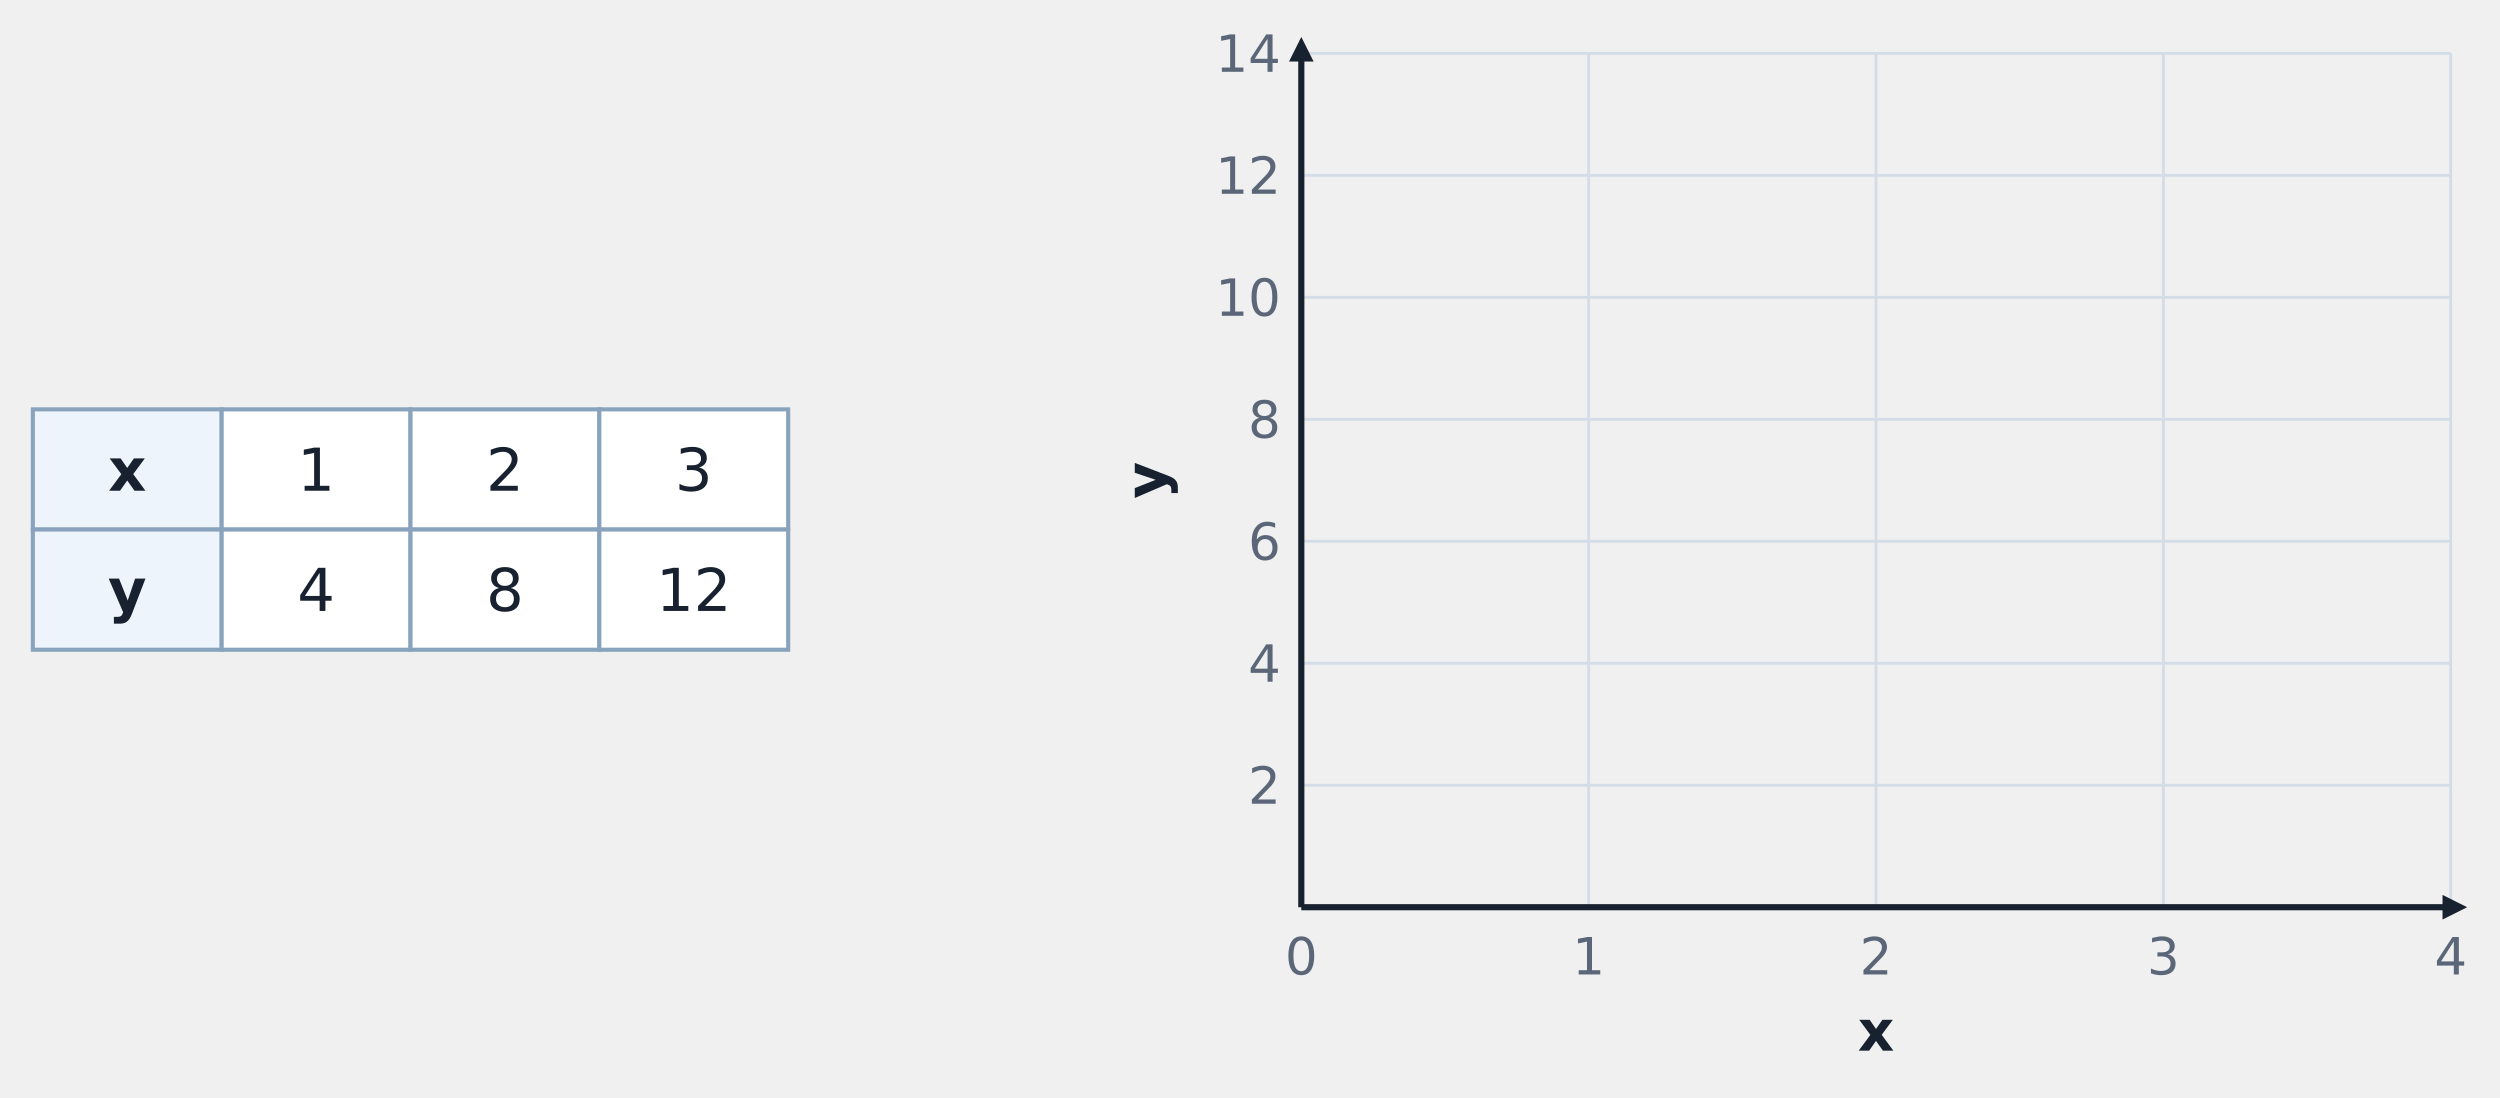
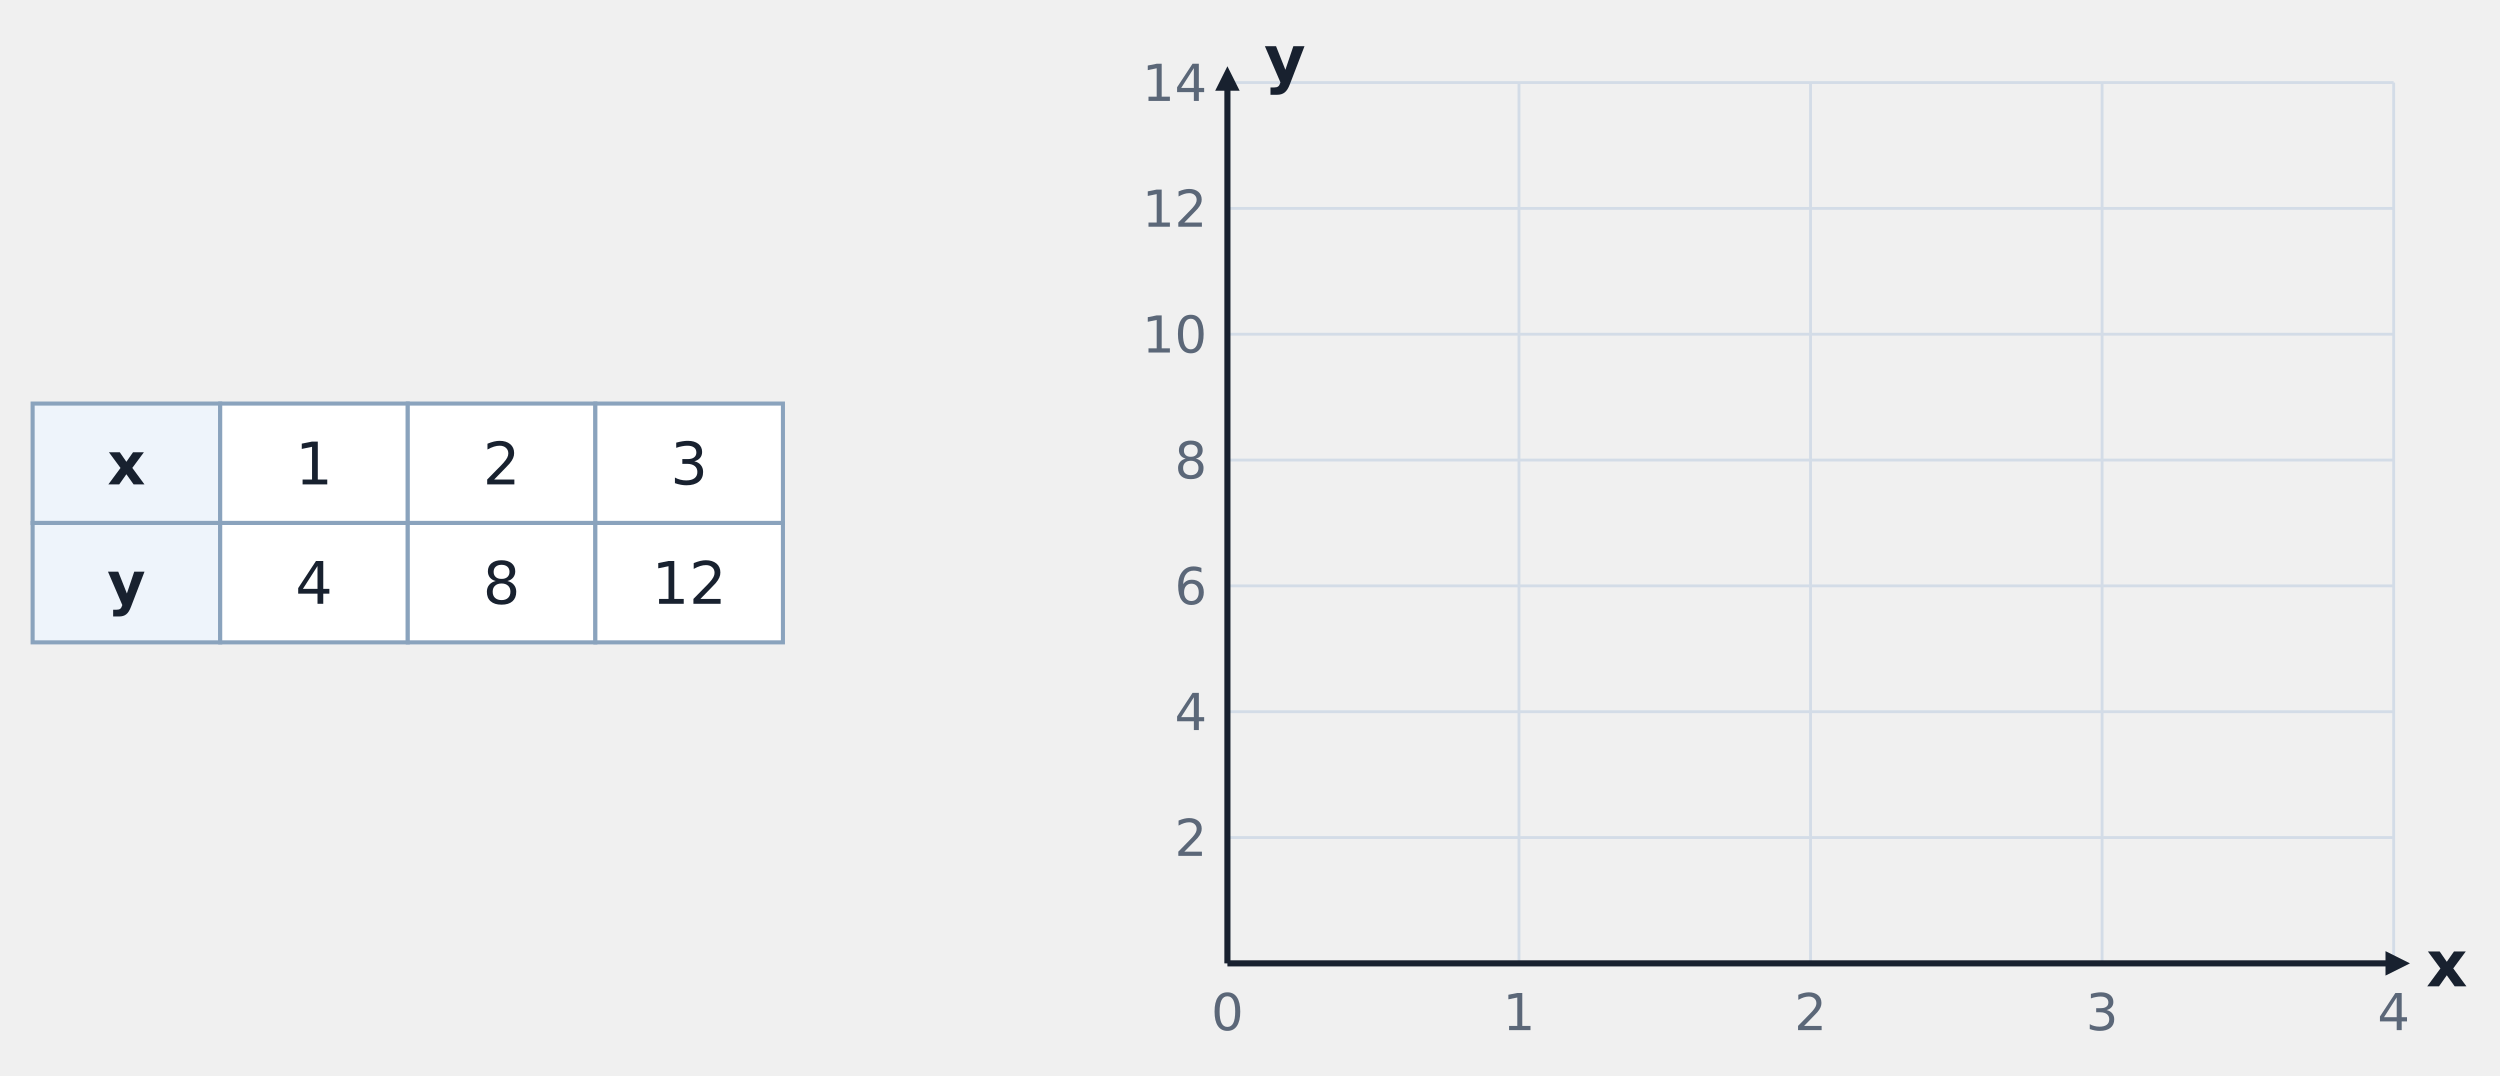
- <svg xmlns="http://www.w3.org/2000/svg" xmlns:xlink="http://www.w3.org/1999/xlink" version="1.1" width="609" height="267.25" viewBox="0 0 609 267.25">
+ <svg xmlns="http://www.w3.org/2000/svg" xmlns:xlink="http://www.w3.org/1999/xlink" version="1.1" width="613.078" height="263.624" viewBox="0 0 613.078 263.624">
  <defs>
    <clipPath id="clip_1">
-       <path transform="matrix(1,0,0,-1,-95,282.9971)" d="M95 15.747H704V282.997H95Z" clip-rule="evenodd" />
+       <path transform="matrix(1,0,0,-1,-95,282.2464)" d="M95 18.622H708.078V282.246H95Z" clip-rule="evenodd" />
    </clipPath>
    <path id="font_2_89" d="M.222 .28 .025 .547H.21L.322 .385 .435 .547H.62L.423 .281 .63 0H.445L.322 .173 .2 0H.015L.222 .28Z" />
    <path id="font_3_18" d="M.124 .083H.285V.64L.11 .604V.694L.284 .729H.383V.083H.544V0H.124V.083Z" />
    <path id="font_3_19" d="M.192 .083H.536V0H.073V.083C.111 .122 .162 .174 .226 .239 .291 .304 .332 .346 .348 .365 .38 .401 .402 .431 .414 .455 .427 .48 .433 .504 .433 .528 .433 .567 .42 .598 .392 .623 .365 .647 .33 .659 .286 .659 .255 .659 .223 .654 .188 .643 .154 .632 .117 .616 .078 .594V.693C.118 .709 .155 .722 .189 .73 .224 .738 .256 .742 .284 .742 .36 .742 .42 .723 .465 .686 .51 .648 .532 .597 .532 .534 .532 .504 .527 .476 .515 .449 .504 .422 .484 .39 .454 .354 .446 .345 .42 .317 .376 .272 .333 .227 .271 .164 .192 .083Z" />
    <path id="font_3_20" d="M.406 .394C.453 .383 .49 .362 .516 .33 .543 .298 .556 .259 .556 .212 .556 .14 .531 .084 .482 .045 .432 .005 .362-.015 .271-.015 .24-.015 .209-.012 .177-.006 .144 0 .111 .009 .076 .021V.117C.104 .101 .133 .089 .166 .081 .199 .072 .233 .068 .268 .068 .33 .068 .377 .081 .409 .105 .442 .13 .458 .165 .458 .212 .458 .255 .443 .289 .413 .313 .383 .337 .341 .35 .287 .35H.202V.431H.291C.34 .431 .377 .44 .402 .46 .428 .479 .441 .507 .441 .543 .441 .581 .428 .609 .401 .629 .375 .649 .337 .659 .287 .659 .26 .659 .231 .656 .2 .65 .169 .645 .135 .635 .098 .623V.711C.136 .721 .171 .729 .203 .734 .236 .74 .267 .742 .296 .742 .371 .742 .43 .725 .474 .691 .517 .657 .539 .611 .539 .553 .539 .513 .528 .479 .504 .451 .481 .424 .448 .404 .406 .394Z" />
    <path id="font_2_90" d="M.012 .547H.187L.334 .176 .459 .547H.634L.404-.051C.381-.112 .354-.155 .323-.179 .292-.204 .252-.216 .201-.216H.1V-.101H.155C.184-.101 .206-.096 .219-.086 .233-.077 .243-.06 .251-.036L.256-.021 .012 .547Z" />
    <path id="font_3_21" d="M.378 .643 .129 .254H.378V.643M.352 .729H.476V.254H.58V.172H.476V0H.378V.172H.049V.267L.352 .729Z" />
    <path id="font_3_25" d="M.318 .346C.271 .346 .234 .333 .207 .308 .18 .283 .167 .249 .167 .205 .167 .161 .18 .126 .207 .101 .234 .076 .271 .063 .318 .063 .365 .063 .402 .076 .429 .101 .456 .127 .469 .161 .469 .205 .469 .249 .456 .283 .429 .308 .402 .333 .365 .346 .318 .346M.219 .388C.177 .398 .144 .418 .12 .447 .097 .476 .085 .511 .085 .553 .085 .611 .106 .658 .147 .691 .189 .725 .246 .742 .318 .742 .39 .742 .447 .725 .489 .691 .53 .658 .551 .611 .551 .553 .551 .511 .539 .476 .515 .447 .492 .418 .459 .398 .417 .388 .465 .377 .502 .355 .528 .323 .555 .291 .568 .251 .568 .205 .568 .134 .546 .08 .503 .042 .46 .004 .398-.015 .318-.015 .237-.015 .176 .004 .133 .042 .089 .08 .068 .134 .068 .205 .068 .251 .081 .291 .108 .323 .135 .355 .172 .377 .219 .388M.183 .544C.183 .506 .195 .477 .219 .456 .242 .434 .275 .424 .318 .424 .36 .424 .393 .434 .417 .456 .441 .477 .453 .506 .453 .544 .453 .582 .441 .611 .417 .632 .393 .653 .36 .664 .318 .664 .275 .664 .242 .653 .219 .632 .195 .611 .183 .582 .183 .544Z" />
    <path id="font_3_17" d="M.318 .664C.267 .664 .229 .639 .203 .589 .178 .539 .165 .464 .165 .364 .165 .264 .178 .188 .203 .138 .229 .088 .267 .063 .318 .063 .369 .063 .407 .088 .433 .138 .458 .188 .471 .264 .471 .364 .471 .464 .458 .539 .433 .589 .407 .639 .369 .664 .318 .664M.318 .742C.4 .742 .462 .71 .505 .645 .548 .581 .57 .487 .57 .364 .57 .241 .548 .147 .505 .082 .462 .018 .4-.015 .318-.015 .236-.015 .174 .018 .131 .082 .087 .147 .066 .241 .066 .364 .066 .487 .087 .581 .131 .645 .174 .71 .236 .742 .318 .742Z" />
    <path id="font_3_23" d="M.33 .403C.286 .403 .251 .388 .225 .358 .199 .328 .186 .286 .186 .233 .186 .181 .199 .14 .225 .109 .251 .079 .286 .063 .33 .063 .374 .063 .409 .079 .435 .109 .461 .14 .474 .181 .474 .233 .474 .286 .461 .328 .435 .358 .409 .388 .374 .403 .33 .403M.526 .713V.623C.501 .635 .476 .644 .451 .65 .426 .656 .401 .659 .376 .659 .311 .659 .261 .637 .227 .593 .192 .549 .173 .483 .168 .394 .187 .422 .211 .444 .24 .459 .269 .474 .301 .481 .336 .481 .409 .481 .467 .459 .51 .415 .552 .37 .573 .31 .573 .233 .573 .159 .551 .098 .507 .053 .463 .008 .404-.015 .33-.015 .246-.015 .181 .018 .137 .082 .092 .147 .07 .241 .07 .364 .07 .479 .097 .571 .152 .639 .207 .708 .28 .742 .372 .742 .397 .742 .422 .74 .447 .735 .472 .73 .499 .723 .526 .713Z" />
  </defs>
  <g clip-path="url(#clip_1)">
-     <path transform="matrix(1,0,0,-1,-95,282.9971)" d="M103 154H149V183.28H103Z" fill="#eef4fb" fill-rule="evenodd" />
-     <path transform="matrix(1,0,0,-1,-95,282.9971)" stroke-width="1" stroke-linecap="butt" stroke-miterlimit="10" stroke-linejoin="miter" fill="none" stroke="#8aa3bd" d="M103 154H149V183.28H103Z" />
-     <use data-text="x" xlink:href="#font_2_89" transform="matrix(14.4,0,0,-14.4,26.3559,119.5411)" fill="#18212f" />
-     <path transform="matrix(1,0,0,-1,-95,282.9971)" d="M149 154H195V183.28H149Z" fill="#ffffff" fill-rule="evenodd" />
-     <path transform="matrix(1,0,0,-1,-95,282.9971)" stroke-width="1" stroke-linecap="butt" stroke-miterlimit="10" stroke-linejoin="miter" fill="none" stroke="#8aa3bd" d="M149 154H195V183.28H149Z" />
-     <use data-text="1" xlink:href="#font_3_18" transform="matrix(14.4,0,0,-14.4,72.4191,119.5411)" fill="#18212f" />
-     <path transform="matrix(1,0,0,-1,-95,282.9971)" d="M195 154H241V183.28H195Z" fill="#ffffff" fill-rule="evenodd" />
-     <path transform="matrix(1,0,0,-1,-95,282.9971)" stroke-width="1" stroke-linecap="butt" stroke-miterlimit="10" stroke-linejoin="miter" fill="none" stroke="#8aa3bd" d="M195 154H241V183.28H195Z" />
-     <use data-text="2" xlink:href="#font_3_19" transform="matrix(14.4,0,0,-14.4,118.4191,119.5411)" fill="#18212f" />
-     <path transform="matrix(1,0,0,-1,-95,282.9971)" d="M241 154H287V183.28H241Z" fill="#ffffff" fill-rule="evenodd" />
-     <path transform="matrix(1,0,0,-1,-95,282.9971)" stroke-width="1" stroke-linecap="butt" stroke-miterlimit="10" stroke-linejoin="miter" fill="none" stroke="#8aa3bd" d="M241 154H287V183.28H241Z" />
-     <use data-text="3" xlink:href="#font_3_20" transform="matrix(14.4,0,0,-14.4,164.4191,119.5411)" fill="#18212f" />
-     <path transform="matrix(1,0,0,-1,-95,282.9971)" d="M103 124.72H149V154H103Z" fill="#eef4fb" fill-rule="evenodd" />
-     <path transform="matrix(1,0,0,-1,-95,282.9971)" stroke-width="1" stroke-linecap="butt" stroke-miterlimit="10" stroke-linejoin="miter" fill="none" stroke="#8aa3bd" d="M103 124.72H149V154H103Z" />
-     <use data-text="y" xlink:href="#font_2_90" transform="matrix(14.4,0,0,-14.4,26.3066,148.8211)" fill="#18212f" />
-     <path transform="matrix(1,0,0,-1,-95,282.9971)" d="M149 124.72H195V154H149Z" fill="#ffffff" fill-rule="evenodd" />
-     <path transform="matrix(1,0,0,-1,-95,282.9971)" stroke-width="1" stroke-linecap="butt" stroke-miterlimit="10" stroke-linejoin="miter" fill="none" stroke="#8aa3bd" d="M149 124.72H195V154H149Z" />
-     <use data-text="4" xlink:href="#font_3_21" transform="matrix(14.4,0,0,-14.4,72.4191,148.8211)" fill="#18212f" />
-     <path transform="matrix(1,0,0,-1,-95,282.9971)" d="M195 124.72H241V154H195Z" fill="#ffffff" fill-rule="evenodd" />
-     <path transform="matrix(1,0,0,-1,-95,282.9971)" stroke-width="1" stroke-linecap="butt" stroke-miterlimit="10" stroke-linejoin="miter" fill="none" stroke="#8aa3bd" d="M195 124.72H241V154H195Z" />
-     <use data-text="8" xlink:href="#font_3_25" transform="matrix(14.4,0,0,-14.4,118.4191,148.8211)" fill="#18212f" />
-     <path transform="matrix(1,0,0,-1,-95,282.9971)" d="M241 124.72H287V154H241Z" fill="#ffffff" fill-rule="evenodd" />
-     <path transform="matrix(1,0,0,-1,-95,282.9971)" stroke-width="1" stroke-linecap="butt" stroke-miterlimit="10" stroke-linejoin="miter" fill="none" stroke="#8aa3bd" d="M241 124.72H287V154H241Z" />
-     <use data-text="1" xlink:href="#font_3_18" transform="matrix(14.4,0,0,-14.4,159.8383,148.8211)" fill="#18212f" />
-     <use data-text="2" xlink:href="#font_3_19" transform="matrix(14.4,0,0,-14.4,168.9967,148.8211)" fill="#18212f" />
-     <path transform="matrix(1,0,0,-1,-95,282.9971)" stroke-width=".7" stroke-linecap="butt" stroke-miterlimit="10" stroke-linejoin="miter" fill="none" stroke="#d3dce7" d="M412 62V270" />
-     <path transform="matrix(1,0,0,-1,-95,282.9971)" stroke-width=".7" stroke-linecap="butt" stroke-miterlimit="10" stroke-linejoin="miter" fill="none" stroke="#d3dce7" d="M482 62V270" />
-     <path transform="matrix(1,0,0,-1,-95,282.9971)" stroke-width=".7" stroke-linecap="butt" stroke-miterlimit="10" stroke-linejoin="miter" fill="none" stroke="#d3dce7" d="M552 62V270" />
-     <path transform="matrix(1,0,0,-1,-95,282.9971)" stroke-width=".7" stroke-linecap="butt" stroke-miterlimit="10" stroke-linejoin="miter" fill="none" stroke="#d3dce7" d="M622 62V270" />
-     <path transform="matrix(1,0,0,-1,-95,282.9971)" stroke-width=".7" stroke-linecap="butt" stroke-miterlimit="10" stroke-linejoin="miter" fill="none" stroke="#d3dce7" d="M692 62V270" />
-     <path transform="matrix(1,0,0,-1,-95,282.9971)" stroke-width=".7" stroke-linecap="butt" stroke-miterlimit="10" stroke-linejoin="miter" fill="none" stroke="#d3dce7" d="M412 62H692" />
-     <path transform="matrix(1,0,0,-1,-95,282.9971)" stroke-width=".7" stroke-linecap="butt" stroke-miterlimit="10" stroke-linejoin="miter" fill="none" stroke="#d3dce7" d="M412 91.714H692" />
-     <path transform="matrix(1,0,0,-1,-95,282.9971)" stroke-width=".7" stroke-linecap="butt" stroke-miterlimit="10" stroke-linejoin="miter" fill="none" stroke="#d3dce7" d="M412 121.429H692" />
-     <path transform="matrix(1,0,0,-1,-95,282.9971)" stroke-width=".7" stroke-linecap="butt" stroke-miterlimit="10" stroke-linejoin="miter" fill="none" stroke="#d3dce7" d="M412 151.143H692" />
-     <path transform="matrix(1,0,0,-1,-95,282.9971)" stroke-width=".7" stroke-linecap="butt" stroke-miterlimit="10" stroke-linejoin="miter" fill="none" stroke="#d3dce7" d="M412 180.857H692" />
-     <path transform="matrix(1,0,0,-1,-95,282.9971)" stroke-width=".7" stroke-linecap="butt" stroke-miterlimit="10" stroke-linejoin="miter" fill="none" stroke="#d3dce7" d="M412 210.571H692" />
-     <path transform="matrix(1,0,0,-1,-95,282.9971)" stroke-width=".7" stroke-linecap="butt" stroke-miterlimit="10" stroke-linejoin="miter" fill="none" stroke="#d3dce7" d="M412 240.286H692" />
-     <path transform="matrix(1,0,0,-1,-95,282.9971)" stroke-width=".7" stroke-linecap="butt" stroke-miterlimit="10" stroke-linejoin="miter" fill="none" stroke="#d3dce7" d="M412 270H692" />
-     <path transform="matrix(1,0,0,-1,-95,282.9971)" stroke-width="1.5" stroke-linecap="butt" stroke-miterlimit="10" stroke-linejoin="miter" fill="none" stroke="#18212f" d="M412 62H692" />
-     <path transform="matrix(1,0,0,-1,-95,282.9971)" stroke-width="1.5" stroke-linecap="butt" stroke-miterlimit="10" stroke-linejoin="miter" fill="none" stroke="#18212f" d="M412 62V270" />
-     <path transform="matrix(1,0,0,-1,-95,282.9971)" d="M696 62 690 65V59Z" fill="#18212f" fill-rule="evenodd" />
-     <path transform="matrix(1,0,0,-1,-95,282.9971)" d="M412 274 409 268H415Z" fill="#18212f" fill-rule="evenodd" />
-     <use data-text="0" xlink:href="#font_3_17" transform="matrix(12.5,0,0,-12.5,313.0236,237.3721)" fill="#5b6778" />
-     <use data-text="1" xlink:href="#font_3_18" transform="matrix(12.5,0,0,-12.5,383.0236,237.3721)" fill="#5b6778" />
-     <use data-text="2" xlink:href="#font_3_19" transform="matrix(12.5,0,0,-12.5,453.0236,237.3721)" fill="#5b6778" />
-     <use data-text="3" xlink:href="#font_3_20" transform="matrix(12.5,0,0,-12.5,523.0236,237.3721)" fill="#5b6778" />
-     <use data-text="4" xlink:href="#font_3_21" transform="matrix(12.5,0,0,-12.5,593.0236,237.3721)" fill="#5b6778" />
-     <use data-text="2" xlink:href="#font_3_19" transform="matrix(12.5,0,0,-12.5,304.0471,195.7828)" fill="#5b6778" />
-     <use data-text="4" xlink:href="#font_3_21" transform="matrix(12.5,0,0,-12.5,304.0471,166.0685)" fill="#5b6778" />
-     <use data-text="6" xlink:href="#font_3_23" transform="matrix(12.5,0,0,-12.5,304.0471,136.3542)" fill="#5b6778" />
-     <use data-text="8" xlink:href="#font_3_25" transform="matrix(12.5,0,0,-12.5,304.0471,106.64)" fill="#5b6778" />
-     <use data-text="1" xlink:href="#font_3_18" transform="matrix(12.5,0,0,-12.5,296.0942,76.92568)" fill="#5b6778" />
-     <use data-text="0" xlink:href="#font_3_17" transform="matrix(12.5,0,0,-12.5,304.0442,76.92568)" fill="#5b6778" />
-     <use data-text="1" xlink:href="#font_3_18" transform="matrix(12.5,0,0,-12.5,296.0942,47.21137)" fill="#5b6778" />
-     <use data-text="2" xlink:href="#font_3_19" transform="matrix(12.5,0,0,-12.5,304.0442,47.21137)" fill="#5b6778" />
-     <use data-text="1" xlink:href="#font_3_18" transform="matrix(12.5,0,0,-12.5,296.0942,17.49707)" fill="#5b6778" />
-     <use data-text="4" xlink:href="#font_3_21" transform="matrix(12.5,0,0,-12.5,304.0442,17.49707)" fill="#5b6778" />
-     <use data-text="x" xlink:href="#font_2_89" transform="matrix(13.75,0,0,-13.75,452.5655,255.9471)" fill="#18212f" />
-     <use data-text="y" xlink:href="#font_2_90" transform="matrix(0,-13.75,-13.75,-0,283.95,121.4786)" fill="#18212f" />
+     <path transform="matrix(1,0,0,-1,-95,282.2464)" d="M103 154H149V183.28H103Z" fill="#eef4fb" fill-rule="evenodd" />
+     <path transform="matrix(1,0,0,-1,-95,282.2464)" stroke-width="1" stroke-linecap="butt" stroke-miterlimit="10" stroke-linejoin="miter" fill="none" stroke="#8aa3bd" d="M103 154H149V183.28H103Z" />
+     <use data-text="x" xlink:href="#font_2_89" transform="matrix(14.4,0,0,-14.4,26.3559,118.7903)" fill="#18212f" />
+     <path transform="matrix(1,0,0,-1,-95,282.2464)" d="M149 154H195V183.28H149Z" fill="#ffffff" fill-rule="evenodd" />
+     <path transform="matrix(1,0,0,-1,-95,282.2464)" stroke-width="1" stroke-linecap="butt" stroke-miterlimit="10" stroke-linejoin="miter" fill="none" stroke="#8aa3bd" d="M149 154H195V183.28H149Z" />
+     <use data-text="1" xlink:href="#font_3_18" transform="matrix(14.4,0,0,-14.4,72.4191,118.7903)" fill="#18212f" />
+     <path transform="matrix(1,0,0,-1,-95,282.2464)" d="M195 154H241V183.28H195Z" fill="#ffffff" fill-rule="evenodd" />
+     <path transform="matrix(1,0,0,-1,-95,282.2464)" stroke-width="1" stroke-linecap="butt" stroke-miterlimit="10" stroke-linejoin="miter" fill="none" stroke="#8aa3bd" d="M195 154H241V183.28H195Z" />
+     <use data-text="2" xlink:href="#font_3_19" transform="matrix(14.4,0,0,-14.4,118.4191,118.7903)" fill="#18212f" />
+     <path transform="matrix(1,0,0,-1,-95,282.2464)" d="M241 154H287V183.28H241Z" fill="#ffffff" fill-rule="evenodd" />
+     <path transform="matrix(1,0,0,-1,-95,282.2464)" stroke-width="1" stroke-linecap="butt" stroke-miterlimit="10" stroke-linejoin="miter" fill="none" stroke="#8aa3bd" d="M241 154H287V183.28H241Z" />
+     <use data-text="3" xlink:href="#font_3_20" transform="matrix(14.4,0,0,-14.4,164.4191,118.7903)" fill="#18212f" />
+     <path transform="matrix(1,0,0,-1,-95,282.2464)" d="M103 124.72H149V154H103Z" fill="#eef4fb" fill-rule="evenodd" />
+     <path transform="matrix(1,0,0,-1,-95,282.2464)" stroke-width="1" stroke-linecap="butt" stroke-miterlimit="10" stroke-linejoin="miter" fill="none" stroke="#8aa3bd" d="M103 124.72H149V154H103Z" />
+     <use data-text="y" xlink:href="#font_2_90" transform="matrix(14.4,0,0,-14.4,26.3066,148.0703)" fill="#18212f" />
+     <path transform="matrix(1,0,0,-1,-95,282.2464)" d="M149 124.72H195V154H149Z" fill="#ffffff" fill-rule="evenodd" />
+     <path transform="matrix(1,0,0,-1,-95,282.2464)" stroke-width="1" stroke-linecap="butt" stroke-miterlimit="10" stroke-linejoin="miter" fill="none" stroke="#8aa3bd" d="M149 124.72H195V154H149Z" />
+     <use data-text="4" xlink:href="#font_3_21" transform="matrix(14.4,0,0,-14.4,72.4191,148.0703)" fill="#18212f" />
+     <path transform="matrix(1,0,0,-1,-95,282.2464)" d="M195 124.72H241V154H195Z" fill="#ffffff" fill-rule="evenodd" />
+     <path transform="matrix(1,0,0,-1,-95,282.2464)" stroke-width="1" stroke-linecap="butt" stroke-miterlimit="10" stroke-linejoin="miter" fill="none" stroke="#8aa3bd" d="M195 124.72H241V154H195Z" />
+     <use data-text="8" xlink:href="#font_3_25" transform="matrix(14.4,0,0,-14.4,118.4191,148.0703)" fill="#18212f" />
+     <path transform="matrix(1,0,0,-1,-95,282.2464)" d="M241 124.72H287V154H241Z" fill="#ffffff" fill-rule="evenodd" />
+     <path transform="matrix(1,0,0,-1,-95,282.2464)" stroke-width="1" stroke-linecap="butt" stroke-miterlimit="10" stroke-linejoin="miter" fill="none" stroke="#8aa3bd" d="M241 124.72H287V154H241Z" />
+     <use data-text="1" xlink:href="#font_3_18" transform="matrix(14.4,0,0,-14.4,159.8383,148.0703)" fill="#18212f" />
+     <use data-text="2" xlink:href="#font_3_19" transform="matrix(14.4,0,0,-14.4,168.9967,148.0703)" fill="#18212f" />
+     <path transform="matrix(1,0,0,-1,-95,282.2464)" stroke-width=".7" stroke-linecap="butt" stroke-miterlimit="10" stroke-linejoin="miter" fill="none" stroke="#d3dce7" d="M396 46V262" />
+     <path transform="matrix(1,0,0,-1,-95,282.2464)" stroke-width=".7" stroke-linecap="butt" stroke-miterlimit="10" stroke-linejoin="miter" fill="none" stroke="#d3dce7" d="M467.5 46V262" />
+     <path transform="matrix(1,0,0,-1,-95,282.2464)" stroke-width=".7" stroke-linecap="butt" stroke-miterlimit="10" stroke-linejoin="miter" fill="none" stroke="#d3dce7" d="M539 46V262" />
+     <path transform="matrix(1,0,0,-1,-95,282.2464)" stroke-width=".7" stroke-linecap="butt" stroke-miterlimit="10" stroke-linejoin="miter" fill="none" stroke="#d3dce7" d="M610.5 46V262" />
+     <path transform="matrix(1,0,0,-1,-95,282.2464)" stroke-width=".7" stroke-linecap="butt" stroke-miterlimit="10" stroke-linejoin="miter" fill="none" stroke="#d3dce7" d="M682 46V262" />
+     <path transform="matrix(1,0,0,-1,-95,282.2464)" stroke-width=".7" stroke-linecap="butt" stroke-miterlimit="10" stroke-linejoin="miter" fill="none" stroke="#d3dce7" d="M396 46H682" />
+     <path transform="matrix(1,0,0,-1,-95,282.2464)" stroke-width=".7" stroke-linecap="butt" stroke-miterlimit="10" stroke-linejoin="miter" fill="none" stroke="#d3dce7" d="M396 76.857H682" />
+     <path transform="matrix(1,0,0,-1,-95,282.2464)" stroke-width=".7" stroke-linecap="butt" stroke-miterlimit="10" stroke-linejoin="miter" fill="none" stroke="#d3dce7" d="M396 107.714H682" />
+     <path transform="matrix(1,0,0,-1,-95,282.2464)" stroke-width=".7" stroke-linecap="butt" stroke-miterlimit="10" stroke-linejoin="miter" fill="none" stroke="#d3dce7" d="M396 138.571H682" />
+     <path transform="matrix(1,0,0,-1,-95,282.2464)" stroke-width=".7" stroke-linecap="butt" stroke-miterlimit="10" stroke-linejoin="miter" fill="none" stroke="#d3dce7" d="M396 169.429H682" />
+     <path transform="matrix(1,0,0,-1,-95,282.2464)" stroke-width=".7" stroke-linecap="butt" stroke-miterlimit="10" stroke-linejoin="miter" fill="none" stroke="#d3dce7" d="M396 200.286H682" />
+     <path transform="matrix(1,0,0,-1,-95,282.2464)" stroke-width=".7" stroke-linecap="butt" stroke-miterlimit="10" stroke-linejoin="miter" fill="none" stroke="#d3dce7" d="M396 231.143H682" />
+     <path transform="matrix(1,0,0,-1,-95,282.2464)" stroke-width=".7" stroke-linecap="butt" stroke-miterlimit="10" stroke-linejoin="miter" fill="none" stroke="#d3dce7" d="M396 262H682" />
+     <path transform="matrix(1,0,0,-1,-95,282.2464)" stroke-width="1.5" stroke-linecap="butt" stroke-miterlimit="10" stroke-linejoin="miter" fill="none" stroke="#18212f" d="M396 46H682" />
+     <path transform="matrix(1,0,0,-1,-95,282.2464)" stroke-width="1.5" stroke-linecap="butt" stroke-miterlimit="10" stroke-linejoin="miter" fill="none" stroke="#18212f" d="M396 46V262" />
+     <path transform="matrix(1,0,0,-1,-95,282.2464)" d="M686 46 680 49V43Z" fill="#18212f" fill-rule="evenodd" />
+     <path transform="matrix(1,0,0,-1,-95,282.2464)" d="M396 266 393 260H399Z" fill="#18212f" fill-rule="evenodd" />
+     <use data-text="0" xlink:href="#font_3_17" transform="matrix(12.5,0,0,-12.5,297.0236,252.6213)" fill="#5b6778" />
+     <use data-text="1" xlink:href="#font_3_18" transform="matrix(12.5,0,0,-12.5,368.5236,252.6213)" fill="#5b6778" />
+     <use data-text="2" xlink:href="#font_3_19" transform="matrix(12.5,0,0,-12.5,440.0236,252.6213)" fill="#5b6778" />
+     <use data-text="3" xlink:href="#font_3_20" transform="matrix(12.5,0,0,-12.5,511.5236,252.6213)" fill="#5b6778" />
+     <use data-text="4" xlink:href="#font_3_21" transform="matrix(12.5,0,0,-12.5,583.0236,252.6213)" fill="#5b6778" />
+     <use data-text="2" xlink:href="#font_3_19" transform="matrix(12.5,0,0,-12.5,288.0471,209.8892)" fill="#5b6778" />
+     <use data-text="4" xlink:href="#font_3_21" transform="matrix(12.5,0,0,-12.5,288.0471,179.032)" fill="#5b6778" />
+     <use data-text="6" xlink:href="#font_3_23" transform="matrix(12.5,0,0,-12.5,288.0471,148.1749)" fill="#5b6778" />
+     <use data-text="8" xlink:href="#font_3_25" transform="matrix(12.5,0,0,-12.5,288.0471,117.3177)" fill="#5b6778" />
+     <use data-text="1" xlink:href="#font_3_18" transform="matrix(12.5,0,0,-12.5,280.0942,86.46063)" fill="#5b6778" />
+     <use data-text="0" xlink:href="#font_3_17" transform="matrix(12.5,0,0,-12.5,288.0442,86.46063)" fill="#5b6778" />
+     <use data-text="1" xlink:href="#font_3_18" transform="matrix(12.5,0,0,-12.5,280.0942,55.60344)" fill="#5b6778" />
+     <use data-text="2" xlink:href="#font_3_19" transform="matrix(12.5,0,0,-12.5,288.0442,55.60344)" fill="#5b6778" />
+     <use data-text="1" xlink:href="#font_3_18" transform="matrix(12.5,0,0,-12.5,280.0942,24.74634)" fill="#5b6778" />
+     <use data-text="4" xlink:href="#font_3_21" transform="matrix(12.5,0,0,-12.5,288.0442,24.74634)" fill="#5b6778" />
+     <use data-text="x" xlink:href="#font_2_89" transform="matrix(15.625,0,0,-15.625,595,241.8713)" fill="#18212f" />
+     <use data-text="y" xlink:href="#font_2_90" transform="matrix(15.625,0,0,-15.625,310,19.87134)" fill="#18212f" />
  </g>
</svg>
